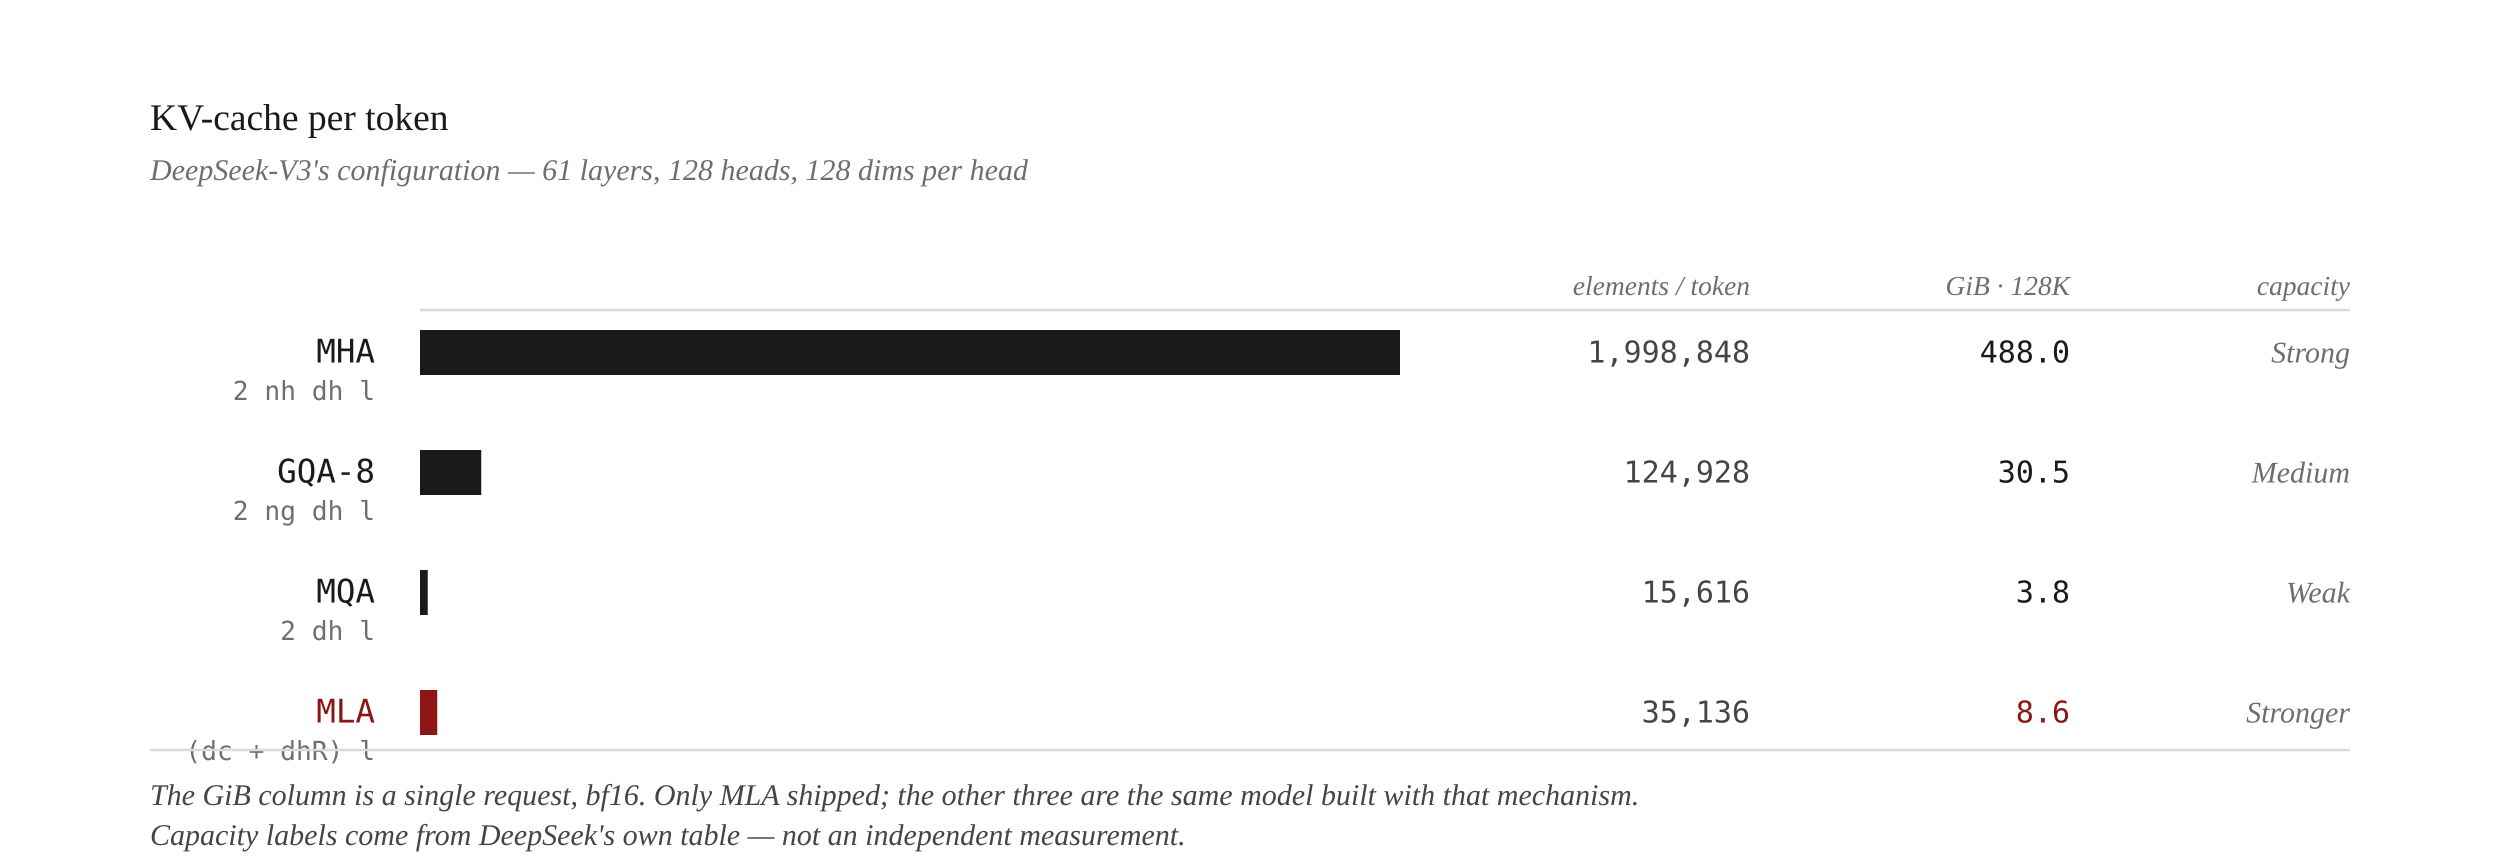
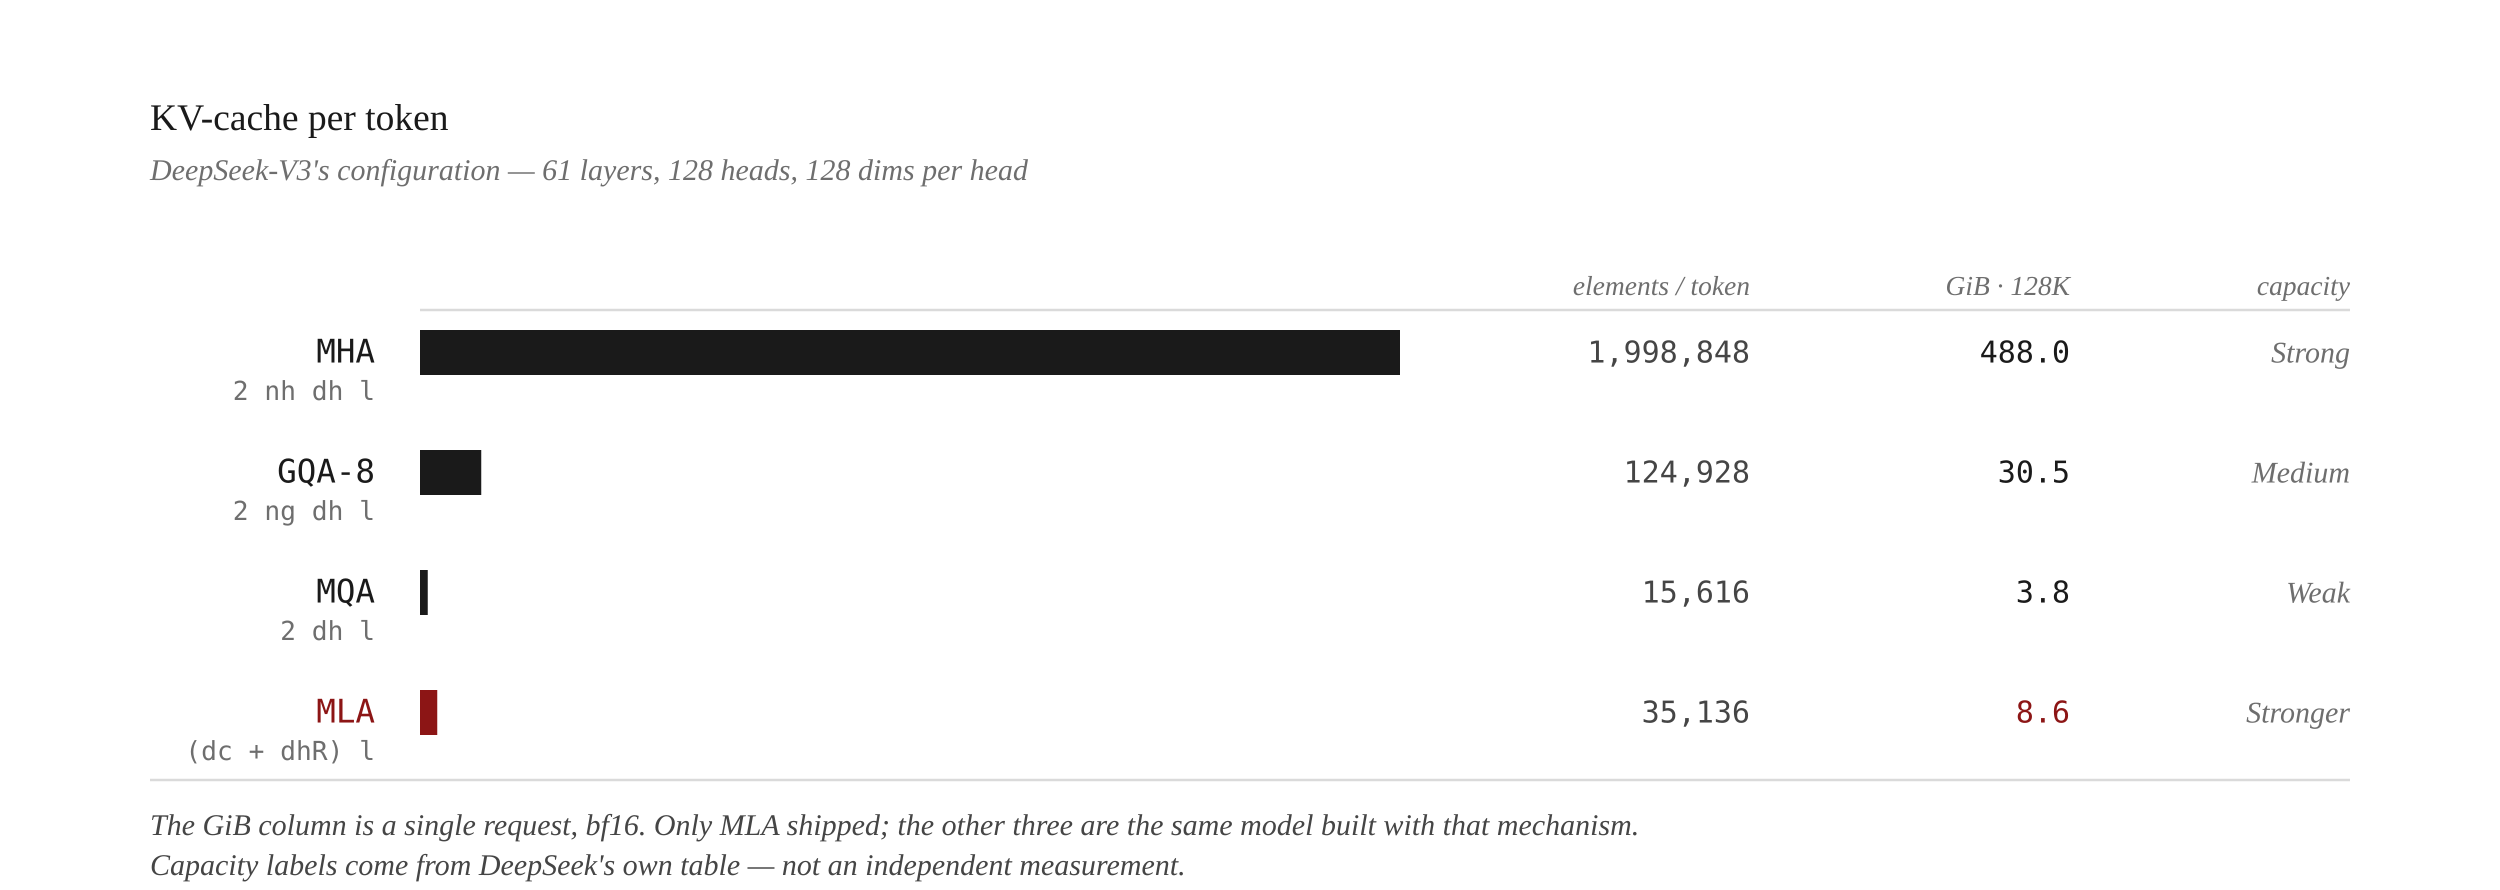
- <svg xmlns="http://www.w3.org/2000/svg" viewBox="0 0 1000 344" role="img" aria-labelledby="t7">
+ <svg xmlns="http://www.w3.org/2000/svg" viewBox="0 0 1000 356" role="img" aria-labelledby="t7">
  <style>
    .ser { font-family: Georgia, 'Times New Roman', serif; }
    .mon { font-family: Consolas, Menlo, monospace; }
  </style>
  <text class="ser" x="60" y="52" font-size="15" fill="#1a1a1a">KV-cache per token</text>
  <text class="ser" x="60" y="72" font-size="12" font-style="italic" fill="#6e6e6e">DeepSeek-V3's configuration — 61 layers, 128 heads, 128 dims per head</text>
  <text class="ser" x="700" y="118" font-size="11" font-style="italic" fill="#6e6e6e" text-anchor="end">elements / token</text>
  <text class="ser" x="828" y="118" font-size="11" font-style="italic" fill="#6e6e6e" text-anchor="end">GiB · 128K</text>
  <text class="ser" x="940" y="118" font-size="11" font-style="italic" fill="#6e6e6e" text-anchor="end">capacity</text>
  <line x1="168" y1="124" x2="940" y2="124" stroke="#dadada" stroke-width="1" />
  <text class="mon" x="150" y="145" font-size="13" fill="#1a1a1a" text-anchor="end">MHA</text>
  <text class="mon" x="150" y="160" font-size="10.5" fill="#6e6e6e" text-anchor="end">2 nh dh l</text>
  <rect x="168" y="132" width="392.0" height="18" fill="#1a1a1a" />
  <text class="mon" x="700" y="145" font-size="12" fill="#454545" text-anchor="end">1,998,848</text>
  <text class="mon" x="828" y="145" font-size="12" fill="#1a1a1a" text-anchor="end">488.0</text>
  <text class="ser" x="940" y="145" font-size="12" font-style="italic" fill="#6e6e6e" text-anchor="end">Strong</text>
  <text class="mon" x="150" y="193" font-size="13" fill="#1a1a1a" text-anchor="end">GQA-8</text>
  <text class="mon" x="150" y="208" font-size="10.5" fill="#6e6e6e" text-anchor="end">2 ng dh l</text>
  <rect x="168" y="180" width="24.5" height="18" fill="#1a1a1a" />
  <text class="mon" x="700" y="193" font-size="12" fill="#454545" text-anchor="end">124,928</text>
  <text class="mon" x="828" y="193" font-size="12" fill="#1a1a1a" text-anchor="end">30.5</text>
  <text class="ser" x="940" y="193" font-size="12" font-style="italic" fill="#6e6e6e" text-anchor="end">Medium</text>
  <text class="mon" x="150" y="241" font-size="13" fill="#1a1a1a" text-anchor="end">MQA</text>
  <text class="mon" x="150" y="256" font-size="10.5" fill="#6e6e6e" text-anchor="end">2 dh l</text>
  <rect x="168" y="228" width="3.1" height="18" fill="#1a1a1a" />
  <text class="mon" x="700" y="241" font-size="12" fill="#454545" text-anchor="end">15,616</text>
  <text class="mon" x="828" y="241" font-size="12" fill="#1a1a1a" text-anchor="end">3.8</text>
  <text class="ser" x="940" y="241" font-size="12" font-style="italic" fill="#6e6e6e" text-anchor="end">Weak</text>
  <text class="mon" x="150" y="289" font-size="13" fill="#8c1515" text-anchor="end">MLA</text>
  <text class="mon" x="150" y="304" font-size="10.5" fill="#6e6e6e" text-anchor="end">(dc + dhR) l</text>
  <rect x="168" y="276" width="6.9" height="18" fill="#8c1515" />
  <text class="mon" x="700" y="289" font-size="12" fill="#454545" text-anchor="end">35,136</text>
  <text class="mon" x="828" y="289" font-size="12" fill="#8c1515" text-anchor="end">8.6</text>
  <text class="ser" x="940" y="289" font-size="12" font-style="italic" fill="#6e6e6e" text-anchor="end">Stronger</text>
-   <line x1="60" y1="300" x2="940" y2="300" stroke="#dadada" stroke-width="1" />
-   <text class="ser" x="60" y="322" font-size="12" font-style="italic" fill="#454545">The GiB column is a single request, bf16. Only MLA shipped; the other three are the same model built with that mechanism.</text>
-   <text class="ser" x="60" y="338" font-size="12" font-style="italic" fill="#454545">Capacity labels come from DeepSeek's own table — not an independent measurement.</text>
+   <line x1="60" y1="312" x2="940" y2="312" stroke="#dadada" stroke-width="1" />
+   <text class="ser" x="60" y="334" font-size="12" font-style="italic" fill="#454545">The GiB column is a single request, bf16. Only MLA shipped; the other three are the same model built with that mechanism.</text>
+   <text class="ser" x="60" y="350" font-size="12" font-style="italic" fill="#454545">Capacity labels come from DeepSeek's own table — not an independent measurement.</text>
</svg>
